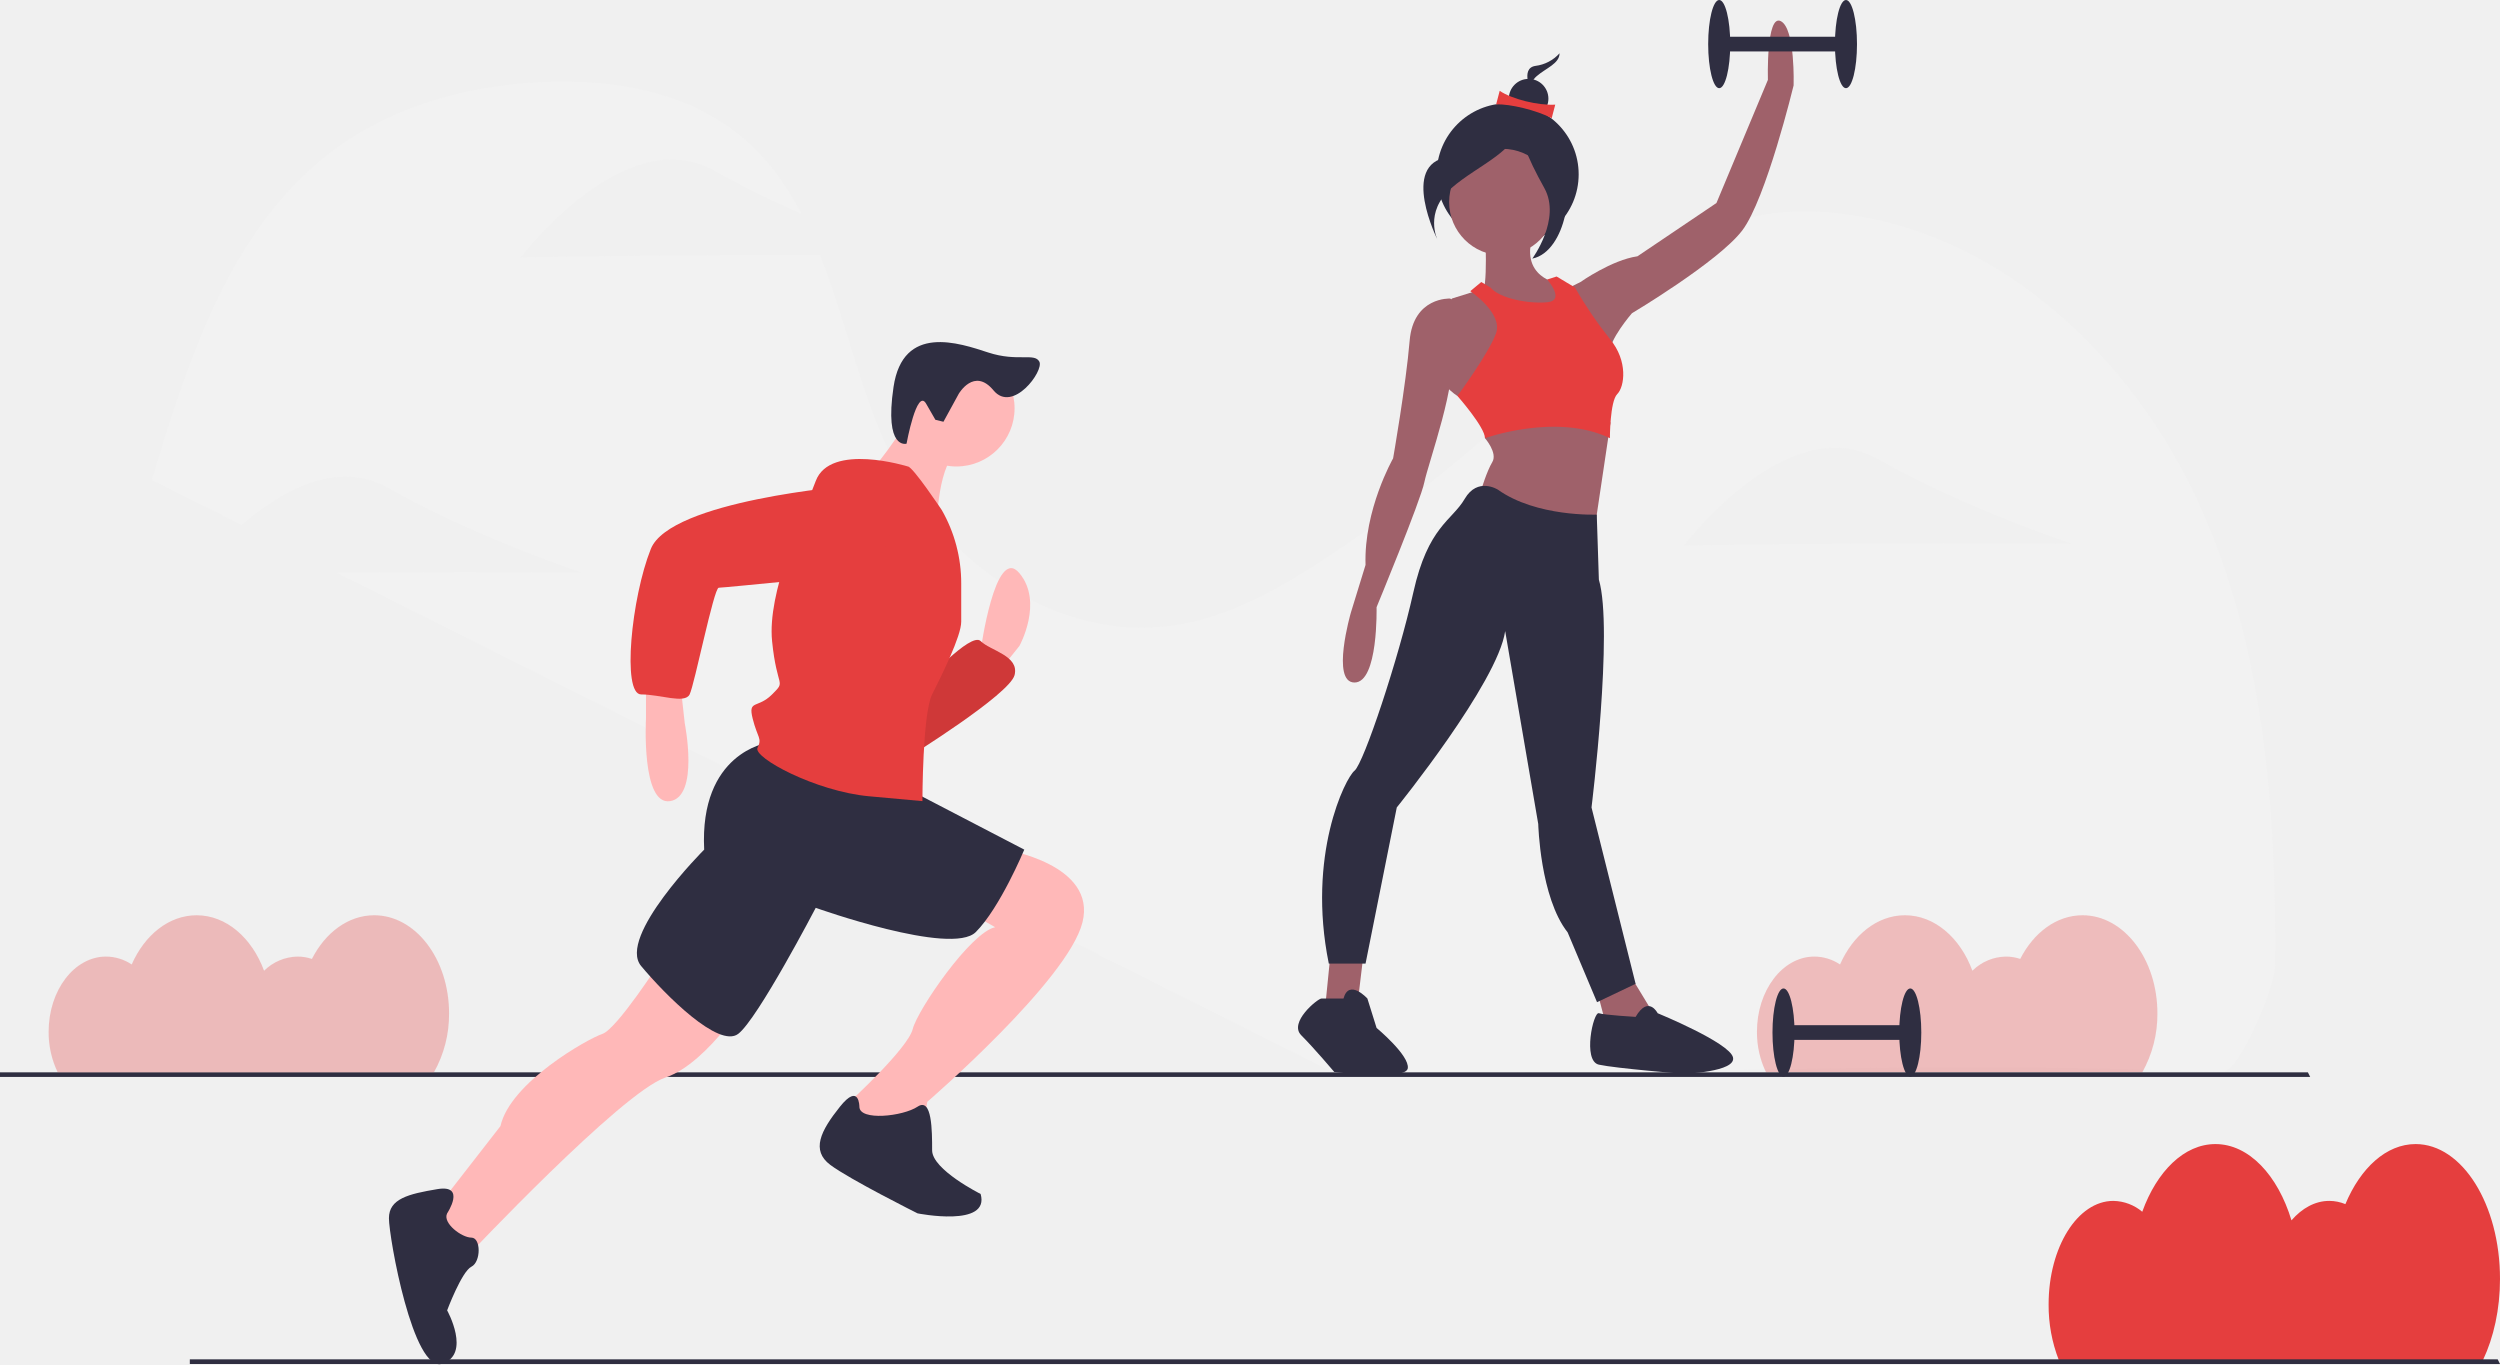
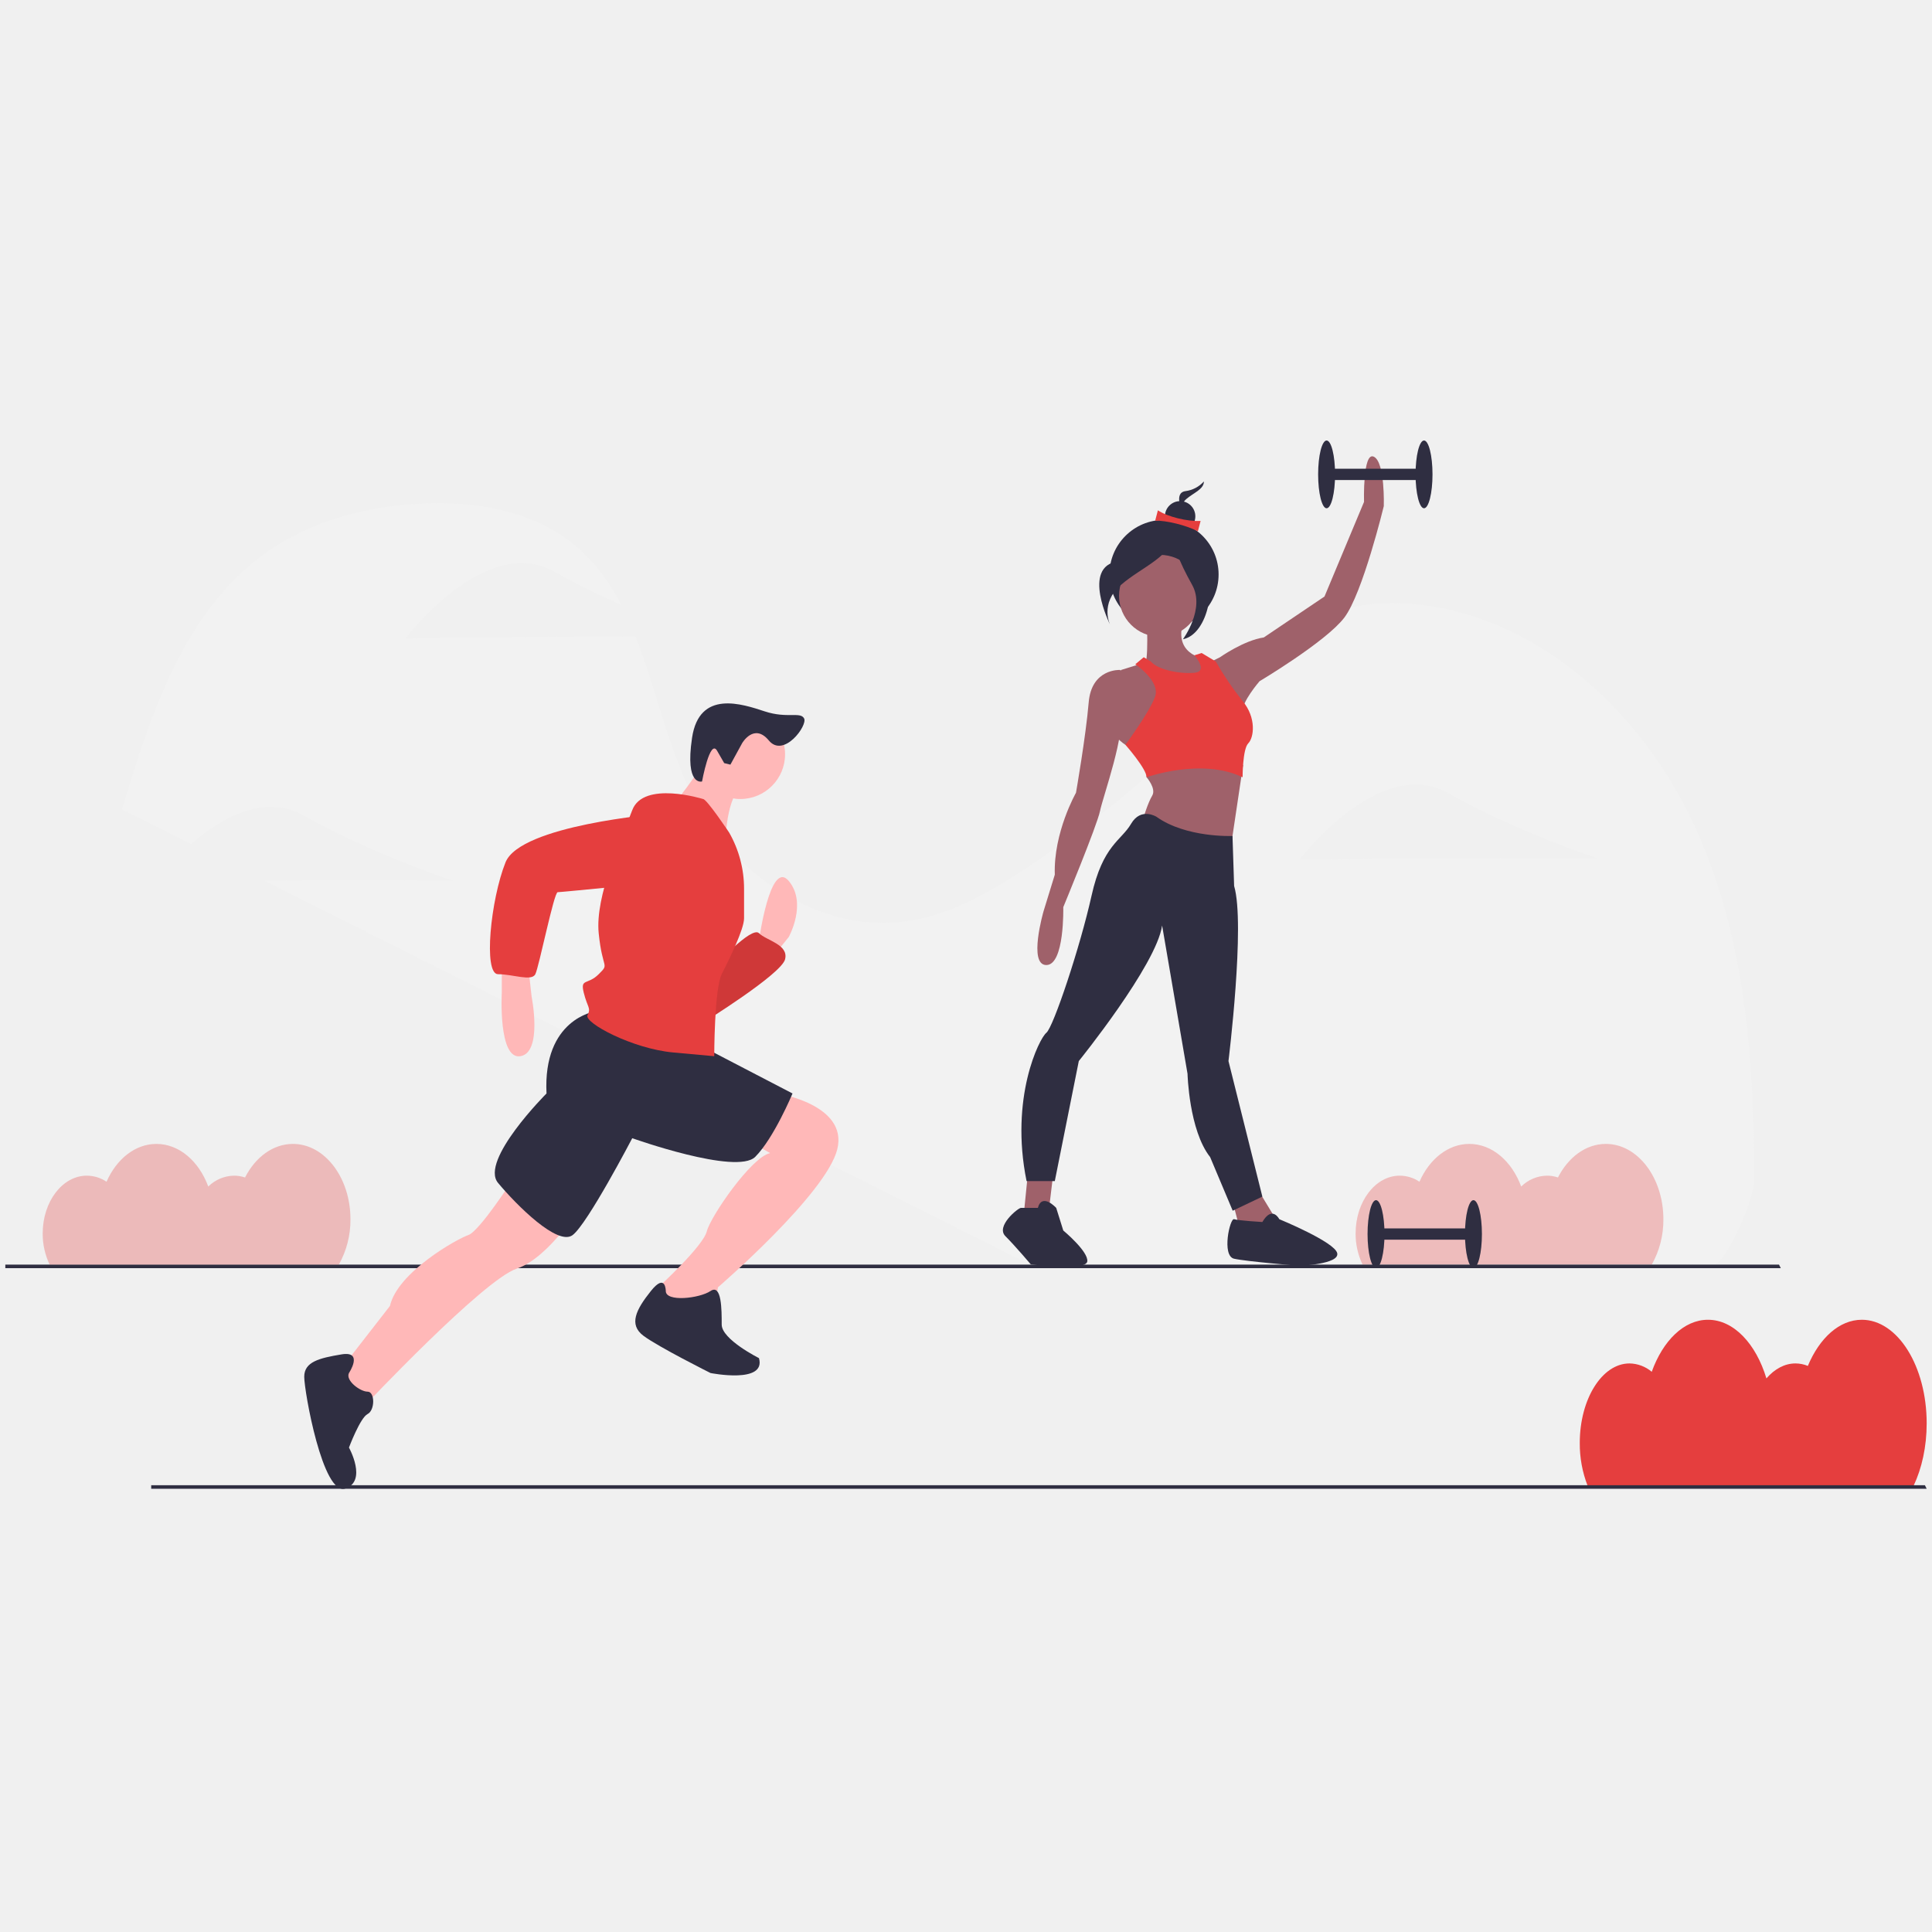
- <svg xmlns="http://www.w3.org/2000/svg" id="f6ab8ba1-7e68-4bec-bb42-3789208a6270" data-name="Layer 1" width="1080" height="589.339" viewBox="0 0 1080 589.339">
-   <path d="M1140,707.811c0-32.167-16.322-58.243-36.457-58.243-12.655,0-23.8,10.305-30.337,25.946a18.287,18.287,0,0,0-6.967-1.398c-6.094,0-11.729,3.123-16.324,8.408-5.892-19.501-18.387-32.955-32.85-32.955-13.522,0-25.316,11.771-31.61,29.24a19.915,19.915,0,0,0-12.477-4.692C957.526,674.115,945,694.127,945,718.813a65.145,65.145,0,0,0,4.408,24.068h183.24C1137.261,733.125,1140,720.98,1140,707.811Z" transform="translate(-60 -155.3305)" fill="#e53e3e" />
-   <path d="M1009.299,371.482c-28.71-62.107-84.896-115.09-152.771-123.726-17.946-2.283-36.684-1.367-53.335,5.706-21.857,9.285-37.965,28.025-54.246,45.313A654.108,654.108,0,0,1,633.987,395.622c-20.687,13.696-42.876,26.475-67.437,29.979-49.245,7.026-97.956-26.556-120.414-70.942-14.029-27.727-20.512-60.28-31.854-89.119-13.061-.025-28.623-.02-45.365.057-46.277.213-83.944.897-83.944.897s44.774-59.307,83.776-37.334c12.464,7.022,25.519,13.288,37.516,18.567-6.816-13.111-15.413-24.907-27.24-34.392-23.321-18.702-54.907-23.948-84.769-22.555-31.357,1.463-63.002,9.858-88.482,28.192-45.391,32.662-64.135,90.153-80.178,143.723l38.778,19.44c16.633-14.38,40.956-28.605,63.375-15.975,39.003,21.973,83.807,36.562,83.807,36.562s-37.362-.338-83.639-.125c-7.772.036-15.292.085-22.441.142L636,618.567c142,2,249.068-5.679,384,0,7.037.296,22.866-36.592,22.918-46.3C1043.29,503.846,1038.009,433.589,1009.299,371.482Zm-137.882,18.615c-46.277.213-83.944.897-83.944.897s44.774-59.307,83.776-37.334,83.807,36.562,83.807,36.562S917.694,389.884,871.417,390.097Z" transform="translate(-60 -155.3305)" fill="#f2f2f2" />
-   <path d="M992,593.067c0-23.388-14.481-42.349-32.343-42.349-11.227,0-21.115,7.493-26.915,18.865a19.362,19.362,0,0,0-6.181-1.016,21.059,21.059,0,0,0-14.483,6.113c-5.228-14.179-16.313-23.962-29.144-23.962-11.997,0-22.46,8.558-28.043,21.26a20.107,20.107,0,0,0-11.07-3.412c-13.709,0-24.822,14.551-24.822,32.5a39.928,39.928,0,0,0,3.911,17.5H985.477A51.201,51.201,0,0,0,992,593.067Z" transform="translate(-60 -155.3305)" fill="#e53e3e" opacity="0.3" />
-   <polygon points="1080 589.237 82 589.237 82 587.237 1079 587.237 1080 589.237" fill="#2f2e41" />
-   <polygon points="998 465.237 0 465.237 0 463.237 997 463.237 998 465.237" fill="#2f2e41" />
-   <path d="M483.63,436.467s6.285-46.093,16.761-33.523,0,31.427,0,31.427l-8.381,10.476-8.381-6.285Z" transform="translate(-60 -155.3305)" fill="#ffb8b8" />
-   <path d="M458.488,451.133s20.952-23.047,25.142-18.856,16.761,6.285,14.666,14.666-46.093,35.618-46.093,35.618Z" transform="translate(-60 -155.3305)" fill="#e53e3e" />
-   <path d="M458.488,451.133s20.952-23.047,25.142-18.856,16.761,6.285,14.666,14.666-46.093,35.618-46.093,35.618Z" transform="translate(-60 -155.3305)" opacity="0.1" />
-   <path d="M339.064,449.038v16.761s-2.095,37.713,10.476,35.618,6.285-33.523,6.285-33.523l-2.095-18.856Z" transform="translate(-60 -155.3305)" fill="#ffb8b8" />
-   <path d="M345.349,570.557s-18.856,29.332-25.142,31.427-39.808,20.952-43.998,39.808l-29.332,37.713,14.666,18.856s67.045-71.235,85.902-77.521,37.713-37.713,37.713-37.713Z" transform="translate(-60 -155.3305)" fill="#ffb8b8" />
-   <path d="M494.105,522.369s39.808,6.285,33.523,31.427S460.583,631.317,460.583,631.317l-2.095,12.571L435.441,648.078l-10.476-10.476,2.095-6.285s25.142-23.047,27.237-31.427,25.142-41.903,35.618-43.998L475.249,547.511Z" transform="translate(-60 -155.3305)" fill="#ffb8b8" />
-   <path d="M253.162,679.506s8.381-12.571-4.19-10.476-20.952,4.19-20.952,12.571,10.476,67.045,23.047,62.855,2.095-23.047,2.095-23.047,6.285-16.761,10.476-18.856,4.19-12.571,0-12.571S251.067,683.696,253.162,679.506Z" transform="translate(-60 -155.3305)" fill="#2f2e41" />
-   <path d="M431.251,633.412s0-10.476-8.381,0-12.571,18.856-4.19,25.142,37.713,20.952,37.713,20.952,31.427,6.285,27.237-8.381c0,0-20.952-10.476-20.952-18.856s0-23.047-6.285-18.856S431.251,639.698,431.251,633.412Z" transform="translate(-60 -155.3305)" fill="#2f2e41" />
-   <path d="M391.443,476.275s-29.332,4.19-27.237,46.093c0,0-37.713,37.713-27.237,50.284s33.523,35.618,41.903,29.332,33.523-54.474,33.523-54.474,58.664,20.952,69.14,10.476,20.952-35.618,20.952-35.618l-52.379-27.237Z" transform="translate(-60 -155.3305)" fill="#2f2e41" />
-   <circle cx="413.154" cy="176.379" r="25.142" fill="#ffb8b8" />
-   <path d="M454.297,333.804s-14.666,23.047-18.856,25.142,29.332,23.047,29.332,23.047,0-27.237,10.476-33.523Z" transform="translate(-60 -155.3305)" fill="#ffb8b8" />
-   <path d="M452.202,356.851s-33.523-10.476-39.808,6.285-20.952,48.189-18.856,69.14,6.285,16.761,0,23.047-10.476,2.095-8.381,10.476,4.19,8.381,2.095,12.571S412.394,497.227,435.441,499.322l23.047,2.095s0-37.713,4.19-46.093,12.571-25.142,12.571-31.427V407.265a63.607,63.607,0,0,0-8.381-31.558h0S454.297,356.851,452.202,356.851Z" transform="translate(-60 -155.3305)" fill="#e53e3e" />
-   <path d="M427.06,365.232s-77.521,6.285-85.902,27.237-12.571,62.855-4.19,62.855,18.856,4.19,20.952,0,10.476-46.093,12.571-46.093,64.95-6.285,64.95-6.285S462.678,369.422,427.06,365.232Z" transform="translate(-60 -155.3305)" fill="#e53e3e" />
-   <path d="M474.164,325.476s6.672-11.595,15.012-1.524S511.083,315.516,509,311.567s-9.438.178-22.042-3.943-36.885-12.514-40.951,14.867,5.618,24.511,5.618,24.511,4.439-24.263,8.451-17.294l4.012,6.969,3.48.857Z" transform="translate(-60 -155.3305)" fill="#2f2e41" />
-   <circle cx="651.309" cy="75.314" r="30.674" fill="#2f2e41" />
-   <path d="M701.504,253.349s1.587,28.572-1.587,28.572S719.758,295.413,719.758,295.413l14.286-7.937v-9.524s-19.048-2.381-11.111-23.016S701.504,253.349,701.504,253.349Z" transform="translate(-60 -155.3305)" fill="#9f616a" />
-   <polygon points="574.835 411.517 572.454 435.327 580.391 437.708 586.74 431.359 589.121 411.517 574.835 411.517" fill="#9f616a" />
-   <polygon points="689.124 425.01 693.092 440.089 704.203 447.232 716.109 440.883 702.616 418.66 689.124 425.01" fill="#9f616a" />
-   <circle cx="649.043" cy="87.304" r="23.016" fill="#9f616a" />
-   <path d="M695.154,328.747l-5.556-2.381s-9.524-5.556-10.318-16.667,7.937-25.397,7.937-25.397l12.699-3.968,14.92,12.143.16,19.603Z" transform="translate(-60 -155.3305)" fill="#9f616a" />
-   <path d="M689.599,285.889l-3.175-1.587s-15.873-.794-17.461,18.254-7.143,50.795-7.143,50.795-12.699,22.223-11.905,46.033l-6.349,20.635s-8.73,30.159,1.587,30.159,9.524-32.54,9.524-32.54,19.048-46.033,20.635-53.969,15.08-45.239,11.111-55.557S689.599,285.889,689.599,285.889Z" transform="translate(-60 -155.3305)" fill="#9f616a" />
-   <path d="M701.504,335.89v8.73s5.556,6.349,3.175,10.318-4.762,11.905-4.762,11.905L711.028,384.304l37.302,3.175,7.418-49.699Z" transform="translate(-60 -155.3305)" fill="#9f616a" />
-   <path d="M736.425,280.333l6.349-3.175s13.492-9.524,24.604-11.111l34.128-23.016,22.223-53.176s-.794-28.572,5.556-25.397S834.84,192.236,834.84,192.236s-11.905,49.207-22.223,62.7-47.62,35.715-47.62,35.715-10.318,11.905-9.524,17.461S736.425,280.333,736.425,280.333Z" transform="translate(-60 -155.3305)" fill="#9f616a" />
-   <path d="M707.059,366.843s-8.73-5.556-14.286,3.968-15.873,11.905-22.223,40.477S649.121,485.1,645.153,488.275s-20.635,36.509-11.111,83.335h15.873L663.408,504.148s43.652-53.969,46.826-76.192L724.52,511.291s.794,31.747,12.699,46.826l12.699,30.159,16.667-7.937-19.048-76.192s9.524-76.986,3.175-98.415l-.912-28.094S723.726,378.748,707.059,366.843Z" transform="translate(-60 -155.3305)" fill="#2f2e41" />
-   <path d="M640.391,586.69h-9.524c-1.587,0-14.286,10.318-8.73,15.873s14.286,15.873,14.286,15.873,30.953,3.937,31.747-1.619-13.492-17.429-13.492-17.429l-3.968-12.699S642.772,577.959,640.391,586.69Z" transform="translate(-60 -155.3305)" fill="#2f2e41" />
-   <path d="M766.584,594.626s-13.492-.794-15.873-1.587-7.143,20.635,0,22.223S787.22,619.23,787.22,619.23s23.016-.794,21.429-7.143-32.54-19.048-32.54-19.048S772.14,585.102,766.584,594.626Z" transform="translate(-60 -155.3305)" fill="#2f2e41" />
-   <path d="M703.885,279.54l-3.968-2.381-4.762,3.968s14.286,9.524,11.111,18.254-16.667,26.985-16.667,26.985,11.905,13.492,11.905,18.254c0,0,30.953-11.111,53.969,0,0,0,0-15.873,3.175-19.048s4.762-14.286-3.175-23.81a174.007,174.007,0,0,1-15.08-22.223l-7.937-4.762-4.088,1.297s8.056,9.021.12,9.815S707.853,284.302,703.885,279.54Z" transform="translate(-60 -155.3305)" fill="#e53e3e" />
-   <path d="M733.728,178.347a16.767,16.767,0,0,1-10.4,5.448c-6.933.99-1.486,11.886-1.486,11.886s-1.981-3.962,1.981-7.429S733.728,182.804,733.728,178.347Z" transform="translate(-60 -155.3305)" fill="#2f2e41" />
-   <circle cx="660.36" cy="42.628" r="8.549" fill="#2f2e41" />
-   <path d="M730.34,206.376c-6.604-3.45-17.965-6.163-24.002-5.969l1.527-5.838c5.344,3.631,16.645,6.394,24.002,5.969Z" transform="translate(-60 -155.3305)" fill="#e53e3e" />
-   <path d="M716.696,206.89s-10.407,13.38-31.221,16.354-4.46,35.681-4.46,35.681-5.947-11.894,5.947-22.3S716.696,220.27,716.696,206.89Z" transform="translate(-60 -155.3305)" fill="#2f2e41" />
-   <path d="M717.49,206.096s5.947,20.814,14.867,23.787,4.46,34.194-10.407,37.167c0,0,12.637-17.097,5.203-30.477S715.26,212.786,717.49,206.096Z" transform="translate(-60 -155.3305)" fill="#2f2e41" />
-   <rect x="742.696" y="15.873" width="54.763" height="6.349" fill="#2f2e41" />
-   <ellipse cx="797.46" cy="19.048" rx="4.762" ry="19.048" fill="#2f2e41" />
-   <ellipse cx="742.696" cy="19.048" rx="4.762" ry="19.048" fill="#2f2e41" />
-   <rect x="770.475" y="442.882" width="54.763" height="6.349" fill="#2f2e41" />
-   <ellipse cx="825.238" cy="446.057" rx="4.762" ry="19.048" fill="#2f2e41" />
-   <ellipse cx="770.475" cy="446.057" rx="4.762" ry="19.048" fill="#2f2e41" />
-   <path d="M254,593.067c0-23.388-14.481-42.349-32.343-42.349-11.227,0-21.115,7.493-26.915,18.865a19.362,19.362,0,0,0-6.181-1.016,21.059,21.059,0,0,0-14.483,6.113c-5.228-14.179-16.313-23.962-29.144-23.962-11.997,0-22.46,8.558-28.043,21.26a20.107,20.107,0,0,0-11.07-3.412c-13.709,0-24.822,14.551-24.822,32.5a39.928,39.928,0,0,0,3.911,17.5H247.477A51.201,51.201,0,0,0,254,593.067Z" transform="translate(-60 -155.3305)" fill="#e53e3e" opacity="0.3" />
+ <svg xmlns="http://www.w3.org/2000/svg" width="500" height="500" viewBox="0 0 500 500" fill="none">
+   <g clip-path="url(#clip0)">
+     <path d="M498.623 368.369C498.623 353.559 491.108 341.553 481.838 341.553C476.012 341.553 470.88 346.297 467.87 353.498C466.854 353.076 465.764 352.857 464.663 352.855C461.857 352.855 459.262 354.293 457.147 356.726C454.434 347.747 448.681 341.553 442.022 341.553C435.797 341.553 430.367 346.972 427.469 355.015C425.859 353.656 423.83 352.894 421.724 352.855C414.61 352.855 408.843 362.069 408.843 373.434C408.813 377.223 409.502 380.983 410.872 384.516H495.238C497.362 380.024 498.623 374.432 498.623 368.369Z" fill="#E53E3E" />
+     <path d="M438.447 213.519C425.229 184.924 399.36 160.53 368.11 156.554C359.847 155.503 351.22 155.924 343.554 159.181C333.49 163.455 326.074 172.084 318.578 180.043C302.707 196.891 284.947 211.853 265.649 224.633C256.125 230.939 245.908 236.822 234.6 238.436C211.927 241.671 189.5 226.209 179.16 205.773C172.701 193.008 169.716 178.02 164.494 164.742C158.481 164.73 151.316 164.732 143.608 164.768C122.301 164.866 104.959 165.181 104.959 165.181C104.959 165.181 125.573 137.875 143.53 147.992C149.269 151.225 155.28 154.11 160.803 156.54C157.665 150.504 153.707 145.072 148.262 140.706C137.524 132.095 122.981 129.68 109.233 130.321C94.796 130.994 80.226 134.859 68.495 143.301C47.596 158.339 38.966 184.808 31.58 209.473L49.434 218.423C57.092 211.802 68.29 205.253 78.612 211.068C96.569 221.185 117.198 227.902 117.198 227.902C117.198 227.902 99.996 227.746 78.689 227.844C75.111 227.861 71.649 227.884 68.357 227.91L266.576 327.28C331.954 328.201 381.25 324.665 443.374 327.28C446.614 327.416 453.902 310.432 453.926 305.963C454.097 274.461 451.666 242.114 438.447 213.519ZM374.965 222.089C353.658 222.187 336.316 222.502 336.316 222.502C336.316 222.502 356.93 195.196 374.888 205.313C392.845 215.43 413.473 222.147 413.473 222.147C413.473 222.147 396.271 221.991 374.965 222.089L374.965 222.089Z" fill="#F2F2F2" />
+     <path opacity="0.3" d="M430.482 315.54C430.482 304.771 423.815 296.042 415.59 296.042C410.421 296.042 405.869 299.492 403.199 304.727C402.282 304.418 401.321 304.26 400.353 304.259C397.85 304.302 395.461 305.31 393.685 307.074C391.278 300.546 386.174 296.042 380.267 296.042C374.743 296.042 369.926 299.982 367.355 305.83C365.847 304.818 364.075 304.272 362.259 304.259C355.947 304.259 350.83 310.959 350.83 319.223C350.812 322.01 351.428 324.766 352.631 327.28H427.479C429.486 323.695 430.521 319.648 430.482 315.54V315.54Z" fill="#E53E3E" />
+     <path d="M498.622 385.292H39.131V384.371H498.162L498.622 385.292Z" fill="#2F2E41" />
+     <path d="M460.869 328.201H1.377V327.28H460.408L460.869 328.201Z" fill="#2F2E41" />
+     <path d="M196.422 243.439C196.422 243.439 199.316 222.217 204.139 228.005C208.962 233.792 204.139 242.474 204.139 242.474L200.28 247.297L196.422 244.403V243.439Z" fill="#FFB8B8" />
+     <path d="M184.847 250.191C184.847 250.191 194.493 239.58 196.423 241.509C198.352 243.439 204.14 244.403 203.175 248.262C202.21 252.12 181.953 264.661 181.953 264.661L184.847 250.191Z" fill="#E53E3E" />
+     <path opacity="0.1" d="M184.847 250.191C184.847 250.191 194.493 239.58 196.423 241.509C198.352 243.439 204.14 244.403 203.175 248.262C202.21 252.12 181.953 264.661 181.953 264.661L184.847 250.191Z" fill="black" />
+     <path d="M129.863 249.227V256.944C129.863 256.944 128.898 274.307 134.686 273.343C140.474 272.378 137.58 257.908 137.58 257.908L136.615 249.227H129.863Z" fill="#FFB8B8" />
+     <path d="M132.756 305.176C132.756 305.176 124.074 318.68 121.18 319.645C118.286 320.61 102.852 329.291 100.923 337.973L87.418 355.337L94.17 364.018C94.17 364.018 125.039 331.221 133.721 328.327C142.402 325.433 151.084 310.963 151.084 310.963L132.756 305.176Z" fill="#FFB8B8" />
+     <path d="M201.245 282.989C201.245 282.989 219.573 285.883 216.679 297.458C213.785 309.034 185.811 333.15 185.811 333.15L184.846 338.938L174.235 340.867L169.412 336.044L170.377 333.15C170.377 333.15 181.952 322.539 182.917 318.68C183.882 314.822 194.493 299.388 199.316 298.423L192.563 294.564L201.245 282.989Z" fill="#FFB8B8" />
+     <path d="M90.312 355.337C90.312 355.337 94.171 349.549 88.383 350.513C82.595 351.478 78.736 352.443 78.736 356.301C78.736 360.16 83.559 387.17 89.347 385.24C95.135 383.311 90.312 374.629 90.312 374.629C90.312 374.629 93.206 366.912 95.135 365.948C97.064 364.983 97.064 360.16 95.135 360.16C93.206 360.16 89.347 357.266 90.312 355.337Z" fill="#2F2E41" />
+     <path d="M172.305 334.115C172.305 334.115 172.305 329.292 168.447 334.115C164.588 338.938 162.659 342.797 166.517 345.69C170.376 348.584 183.881 355.337 183.881 355.337C183.881 355.337 198.35 358.231 196.421 351.478C196.421 351.478 186.775 346.655 186.775 342.797C186.775 338.938 186.775 332.186 183.881 334.115C180.987 336.044 172.305 337.009 172.305 334.115Z" fill="#2F2E41" />
+     <path d="M153.978 261.767C153.978 261.767 140.473 263.696 141.437 282.989C141.437 282.989 124.074 300.353 128.897 306.14C133.72 311.928 144.331 322.539 148.19 319.645C152.048 316.751 163.624 294.565 163.624 294.565C163.624 294.565 190.634 304.211 195.457 299.388C200.28 294.565 205.104 282.989 205.104 282.989L180.988 270.449L153.978 261.767Z" fill="#2F2E41" />
+     <path d="M191.599 206.783C197.992 206.783 203.175 201.6 203.175 195.207C203.175 188.814 197.992 183.631 191.599 183.631C185.206 183.631 180.023 188.814 180.023 195.207C180.023 201.6 185.206 206.783 191.599 206.783Z" fill="#FFB8B8" />
+     <path d="M182.917 196.172C182.917 196.172 176.165 206.783 174.235 207.747C172.306 208.712 187.74 218.358 187.74 218.358C187.74 218.358 187.74 205.818 192.563 202.924L182.917 196.172Z" fill="#FFB8B8" />
+     <path d="M181.951 206.783C181.951 206.783 166.517 201.959 163.623 209.676C160.729 217.394 153.977 231.863 154.942 241.51C155.906 251.156 157.835 249.227 154.942 252.121C152.048 255.014 150.118 253.085 151.083 256.944C152.048 260.802 153.012 260.802 152.048 262.732C151.083 264.661 163.623 271.413 174.234 272.378L184.845 273.343C184.845 273.343 184.845 255.979 186.775 252.121C188.704 248.262 192.562 240.545 192.562 237.651V229.994C192.562 224.897 191.232 219.889 188.704 215.464V215.464C188.704 215.464 182.916 206.783 181.951 206.783Z" fill="#E53E3E" />
+     <path d="M170.376 210.641C170.376 210.641 134.684 213.535 130.825 223.181C126.967 232.828 125.038 252.121 128.896 252.121C132.755 252.121 137.578 254.05 138.543 252.121C139.507 250.191 143.366 230.898 144.33 230.898C145.295 230.898 174.234 228.005 174.234 228.005C174.234 228.005 186.774 212.57 170.376 210.641Z" fill="#E53E3E" />
+     <path d="M192.064 192.337C192.064 192.337 195.135 186.999 198.975 191.636C202.815 196.273 209.061 187.752 208.103 185.933C207.144 184.115 203.757 186.015 197.954 184.118C192.151 182.221 180.972 178.356 179.1 190.963C177.228 203.57 181.686 202.248 181.686 202.248C181.686 202.248 183.73 191.077 185.577 194.286L187.425 197.495L189.027 197.889L192.064 192.337Z" fill="#2F2E41" />
+     <path d="M301.248 162.798C309.048 162.798 315.371 156.475 315.371 148.675C315.371 140.876 309.048 134.552 301.248 134.552C293.448 134.552 287.125 140.876 287.125 148.675C287.125 156.475 293.448 162.798 301.248 162.798Z" fill="#2F2E41" />
+     <path d="M296.733 159.129C296.733 159.129 297.463 172.284 296.002 172.284C294.54 172.284 305.137 178.496 305.137 178.496L311.714 174.841V170.457C311.714 170.457 302.945 169.36 306.599 159.859C310.253 150.359 296.733 159.129 296.733 159.129Z" fill="#9F616A" />
+     <path d="M266.038 303.468L264.941 314.43L268.596 315.526L271.519 312.603L272.615 303.468H266.038Z" fill="#9F616A" />
+     <path d="M318.658 309.68L320.485 316.622L325.601 319.911L331.082 316.988L324.87 306.756L318.658 309.68Z" fill="#9F616A" />
+     <path d="M300.204 164.793C306.057 164.793 310.801 160.048 310.801 154.196C310.801 148.343 306.057 143.599 300.204 143.599C294.352 143.599 289.607 148.343 289.607 154.196C289.607 160.048 294.352 164.793 300.204 164.793Z" fill="#9F616A" />
+     <path d="M293.81 193.843L291.252 192.747C291.252 192.747 286.867 190.189 286.502 185.073C286.137 179.958 290.156 173.38 290.156 173.38L296.003 171.553L302.872 177.144L302.946 186.17L293.81 193.843Z" fill="#9F616A" />
+     <path d="M291.253 174.111L289.791 173.38C289.791 173.38 282.483 173.014 281.752 181.784C281.021 190.554 278.463 205.171 278.463 205.171C278.463 205.171 272.617 215.403 272.982 226.365L270.059 235.866C270.059 235.866 266.039 249.752 270.79 249.752C275.54 249.752 275.175 234.77 275.175 234.77C275.175 234.77 283.945 213.575 284.675 209.921C285.406 206.267 291.618 189.093 289.791 184.342C287.964 179.592 291.253 174.111 291.253 174.111Z" fill="#9F616A" />
+     <path d="M296.733 197.132V201.151C296.733 201.151 299.291 204.075 298.194 205.902C297.098 207.729 296.002 211.383 296.002 211.383L301.118 219.422L318.292 220.884L321.708 198.002L296.733 197.132Z" fill="#9F616A" />
+     <path d="M312.812 171.553L315.736 170.091C315.736 170.091 321.948 165.706 327.064 164.975L342.777 154.378L353.008 129.896C353.008 129.896 352.643 116.741 355.566 118.202C358.489 119.664 358.124 130.992 358.124 130.992C358.124 130.992 352.643 153.647 347.892 159.86C343.142 166.072 325.967 176.303 325.967 176.303C325.967 176.303 321.217 181.784 321.582 184.342C321.948 186.9 312.812 171.553 312.812 171.553Z" fill="#9F616A" />
+     <path d="M299.292 211.383C299.292 211.383 295.273 208.825 292.715 213.21C290.157 217.595 285.406 218.691 282.483 231.846C279.56 245.001 272.617 265.83 270.79 267.291C268.963 268.753 261.289 284.101 265.674 305.66H272.982L279.194 274.6C279.194 274.6 299.292 249.752 300.754 239.52L307.331 277.888C307.331 277.888 307.697 292.505 313.178 299.448L319.024 313.334L326.698 309.68L317.928 274.6C317.928 274.6 322.313 239.155 319.39 229.288L318.97 216.354C318.97 216.354 306.966 216.864 299.292 211.383Z" fill="#2F2E41" />
+     <path d="M268.597 312.603H264.212C263.481 312.603 257.634 317.353 260.192 319.911C262.75 322.469 266.77 327.219 266.77 327.219C266.77 327.219 281.021 329.032 281.386 326.474C281.752 323.916 275.174 318.45 275.174 318.45L273.347 312.603C273.347 312.603 269.693 308.583 268.597 312.603Z" fill="#2F2E41" />
+     <path d="M326.698 316.257C326.698 316.257 320.486 315.892 319.389 315.526C318.293 315.161 316.101 325.027 319.389 325.758C322.678 326.489 336.198 327.585 336.198 327.585C336.198 327.585 346.795 327.22 346.065 324.296C345.334 321.373 331.083 315.526 331.083 315.526C331.083 315.526 329.255 311.872 326.698 316.257Z" fill="#2F2E41" />
+     <path d="M297.829 171.188L296.002 170.091L293.81 171.918C293.81 171.918 300.387 176.303 298.926 180.323C297.464 184.343 291.252 192.747 291.252 192.747C291.252 192.747 296.733 198.959 296.733 201.152C296.733 201.152 310.984 196.036 321.581 201.152C321.581 201.152 321.581 193.843 323.043 192.382C324.505 190.92 325.236 185.804 321.581 181.419C319.007 178.193 316.686 174.772 314.639 171.188L310.984 168.995L309.102 169.592C309.102 169.592 312.811 173.746 309.157 174.111C305.503 174.476 299.656 173.38 297.829 171.188Z" fill="#E53E3E" />
+     <path d="M311.569 124.597C310.327 125.983 308.627 126.873 306.781 127.105C303.589 127.561 306.097 132.577 306.097 132.577C306.097 132.577 305.185 130.753 307.009 129.157C308.833 127.561 311.569 126.649 311.569 124.597Z" fill="#2F2E41" />
+     <path d="M305.416 137.562C307.59 137.562 309.352 135.8 309.352 133.626C309.352 131.453 307.59 129.69 305.416 129.69C303.243 129.69 301.48 131.453 301.48 133.626C301.48 135.8 303.243 137.562 305.416 137.562Z" fill="#2F2E41" />
+     <path d="M310.01 137.502C306.969 135.914 301.738 134.664 298.959 134.754L299.662 132.066C302.122 133.738 307.326 135.01 310.713 134.814L310.01 137.502Z" fill="#E53E3E" />
+     <path d="M303.728 137.739C303.728 137.739 298.937 143.899 289.354 145.268C279.771 146.637 287.3 161.696 287.3 161.696C287.3 161.696 284.562 156.22 290.038 151.428C295.514 146.637 303.728 143.899 303.728 137.739Z" fill="#2F2E41" />
+     <path d="M304.093 137.373C304.093 137.373 306.831 146.956 310.938 148.325C315.045 149.694 312.992 164.068 306.147 165.437C306.147 165.437 311.965 157.566 308.543 151.405C305.12 145.245 303.067 140.453 304.093 137.373Z" fill="#2F2E41" />
+     <path d="M368.538 121.308H343.324V124.232H368.538V121.308Z" fill="#2F2E41" />
+     <path d="M368.538 131.54C369.749 131.54 370.731 127.613 370.731 122.77C370.731 117.926 369.749 114 368.538 114C367.327 114 366.346 117.926 366.346 122.77C366.346 127.613 367.327 131.54 368.538 131.54Z" fill="#2F2E41" />
+     <path d="M343.323 131.54C344.534 131.54 345.516 127.613 345.516 122.77C345.516 117.926 344.534 114 343.323 114C342.112 114 341.131 117.926 341.131 122.77C341.131 127.613 342.112 131.54 343.323 131.54Z" fill="#2F2E41" />
+     <path d="M381.327 317.909H356.113V320.832H381.327V317.909Z" fill="#2F2E41" />
+     <path d="M381.327 328.14C382.538 328.14 383.52 324.214 383.52 319.37C383.52 314.527 382.538 310.6 381.327 310.6C380.116 310.6 379.135 314.527 379.135 319.37C379.135 324.214 380.116 328.14 381.327 328.14Z" fill="#2F2E41" />
+     <path d="M356.114 328.14C357.325 328.14 358.307 324.214 358.307 319.37C358.307 314.527 357.325 310.6 356.114 310.6C354.903 310.6 353.922 314.527 353.922 319.37C353.922 324.214 354.903 328.14 356.114 328.14Z" fill="#2F2E41" />
+     <path opacity="0.3" d="M90.699 315.54C90.699 304.771 84.032 296.042 75.807 296.042C70.638 296.042 66.085 299.492 63.415 304.727C62.498 304.418 61.537 304.26 60.57 304.259C58.067 304.302 55.678 305.31 53.902 307.074C51.495 300.546 46.391 296.042 40.484 296.042C34.96 296.042 30.143 299.982 27.572 305.83C26.064 304.818 24.292 304.272 22.476 304.259C16.164 304.259 11.047 310.959 11.047 319.223C11.029 322.01 11.645 324.766 12.848 327.28H87.695C89.703 323.695 90.738 319.648 90.699 315.54V315.54Z" fill="#E53E3E" />
+   </g>
+   <defs>
+     <clipPath id="clip0">
+       <rect width="497.245" height="271.339" fill="white" transform="translate(1.37695 114)" />
+     </clipPath>
+   </defs>
</svg>
